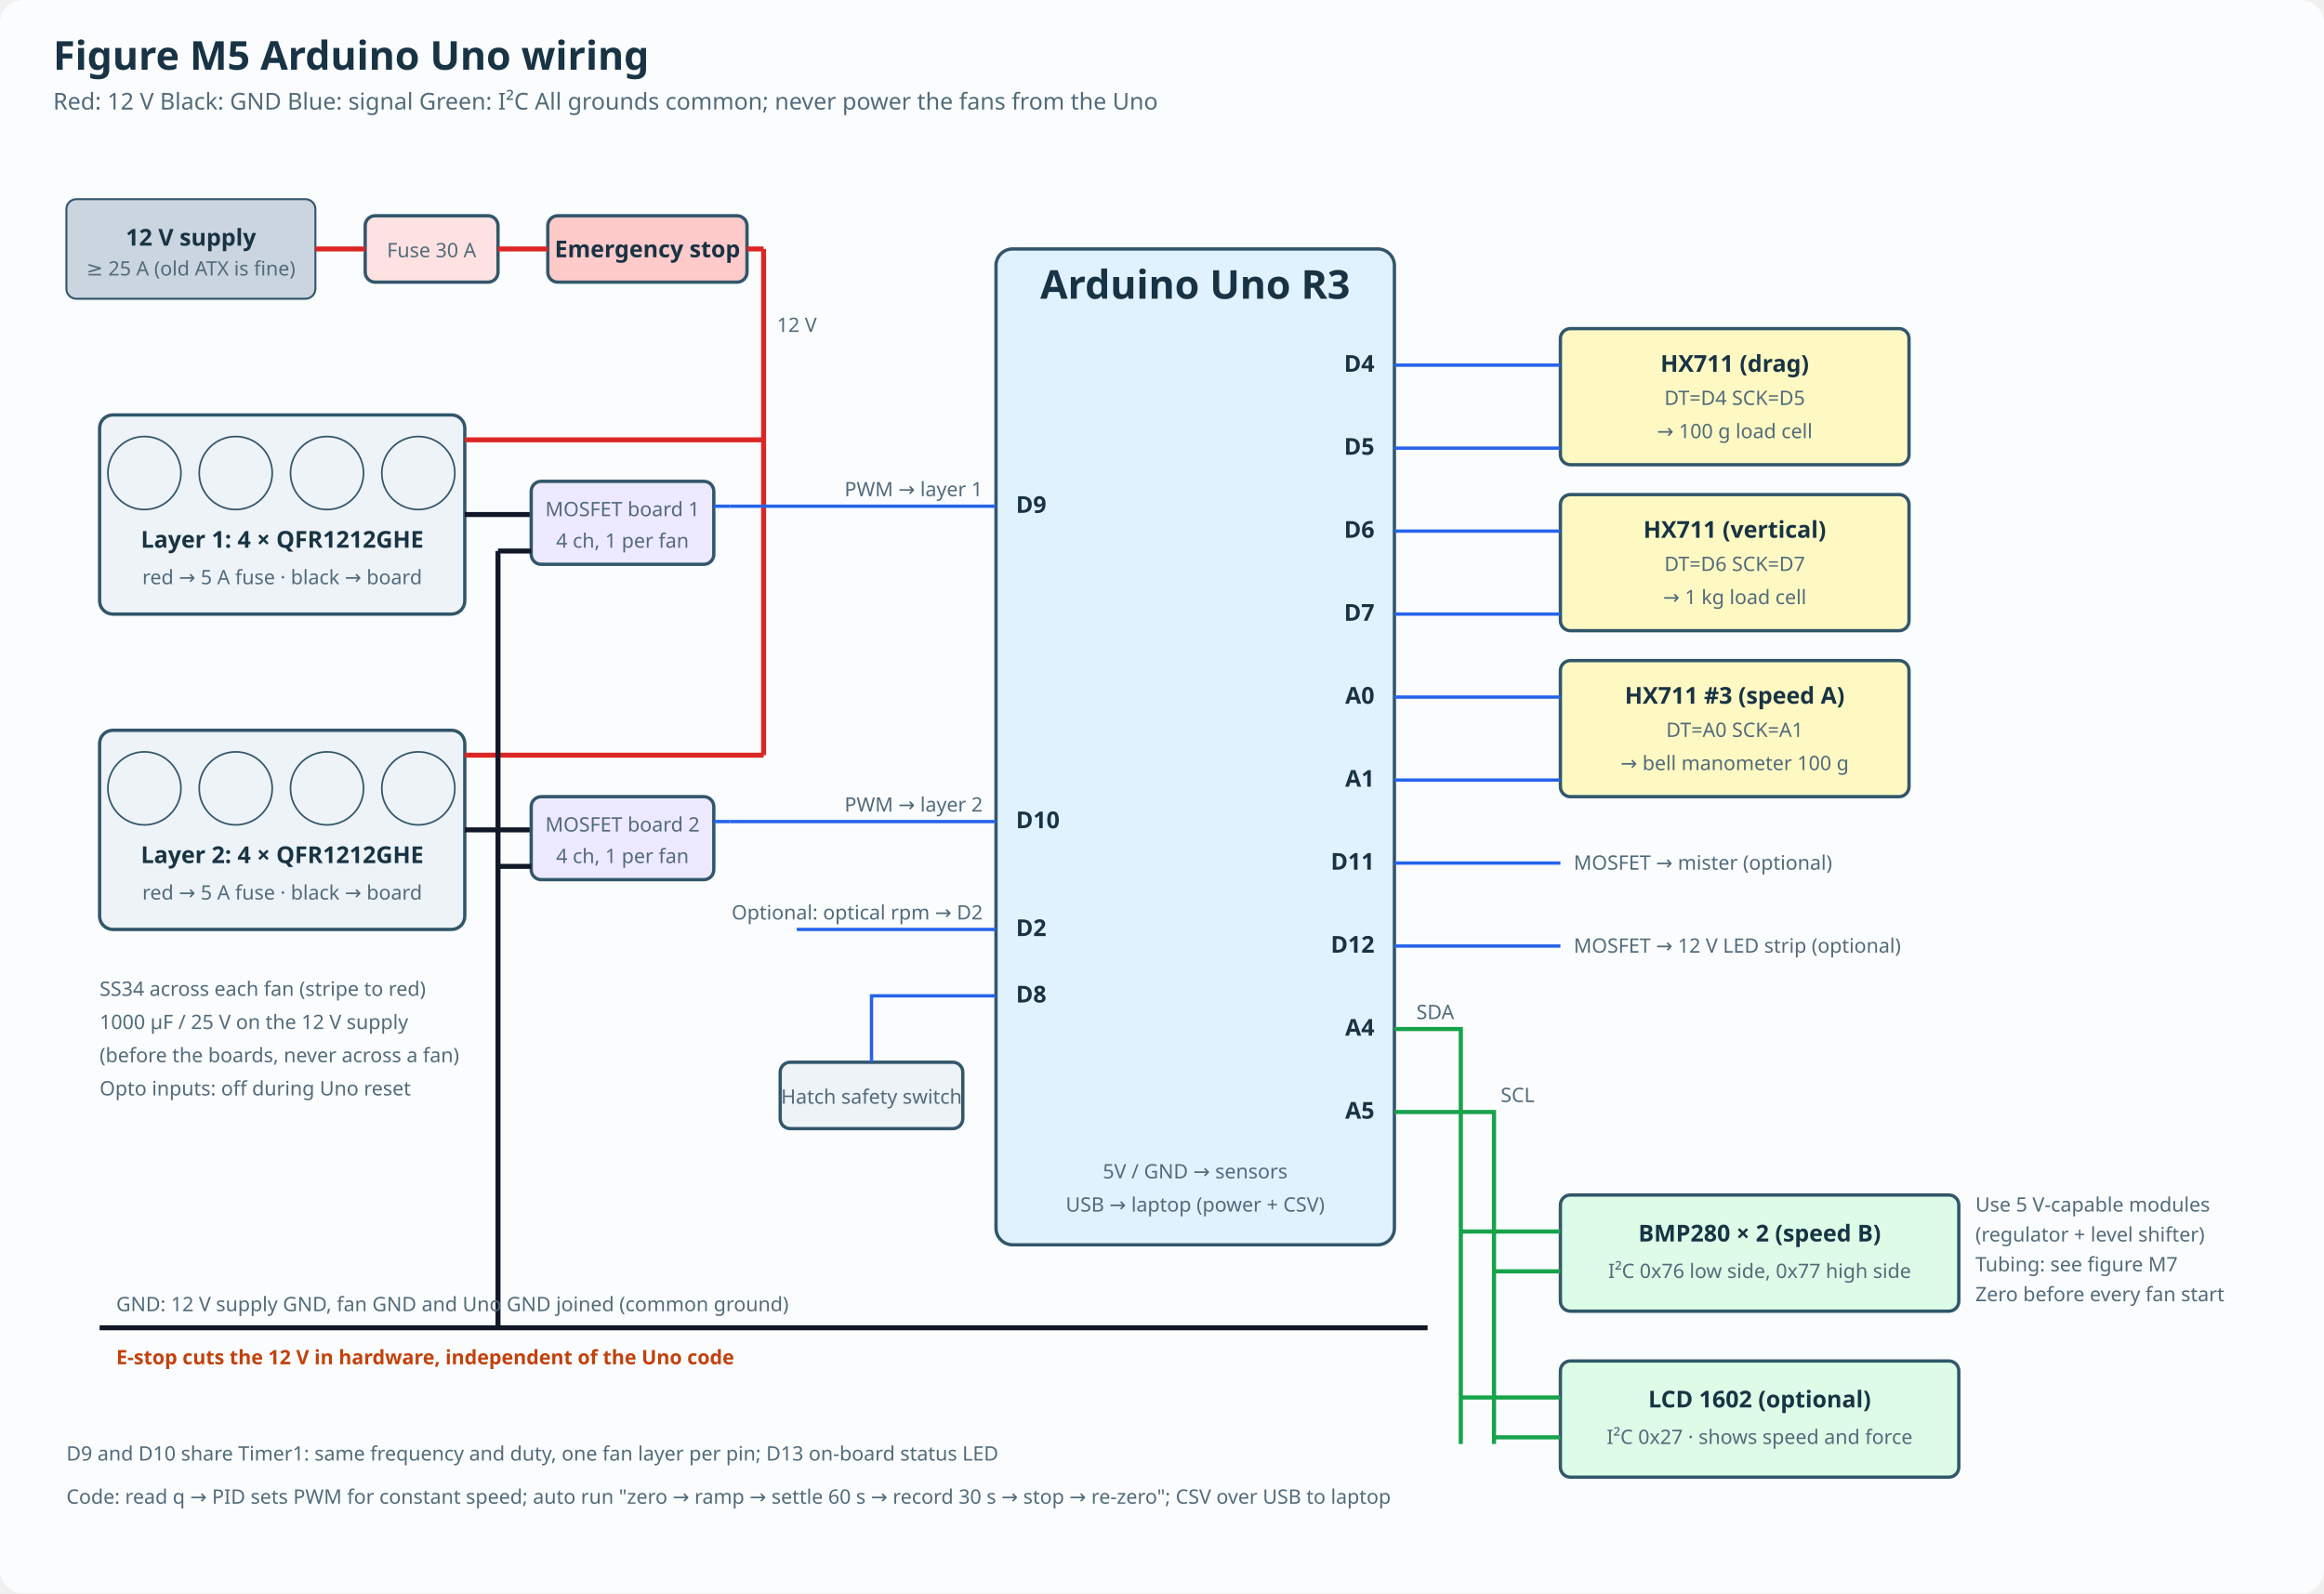
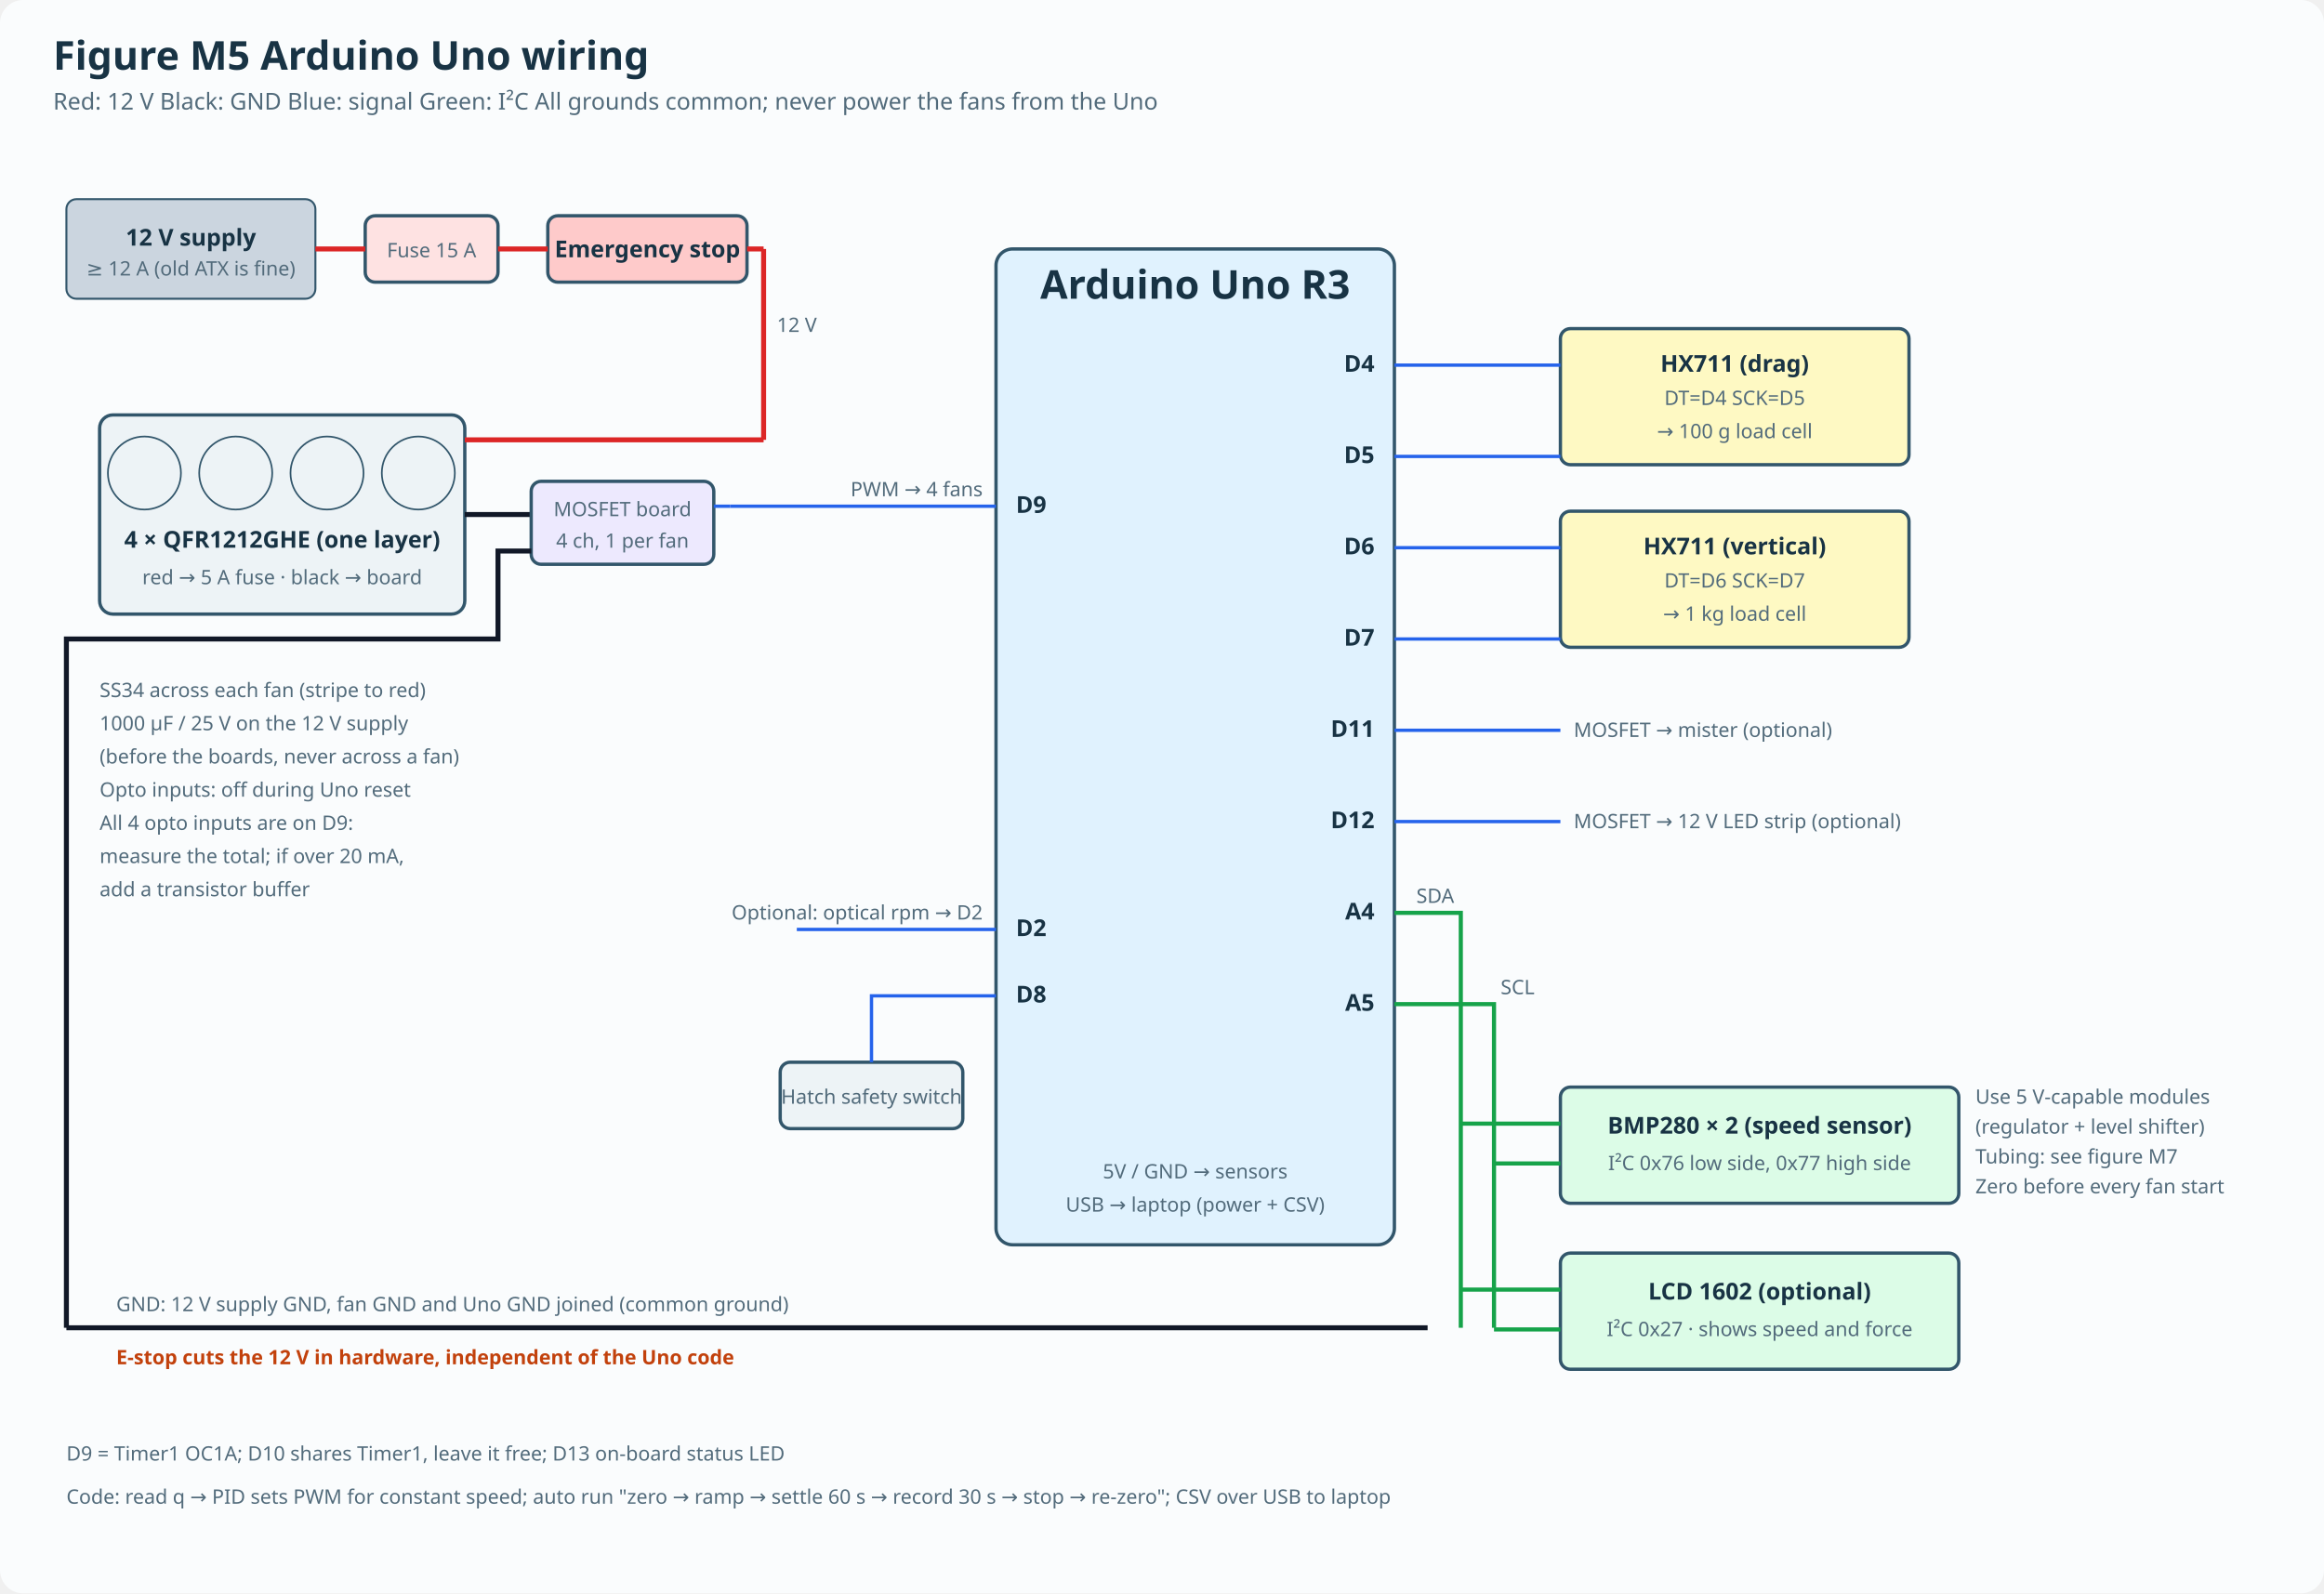
<svg xmlns="http://www.w3.org/2000/svg" width="1400" height="960" viewBox="0 0 1400 960" role="img" aria-labelledby="title desc">
  <defs>
    <marker id="a" viewBox="0 0 10 10" refX="10" refY="5" markerWidth="7" markerHeight="7" orient="auto-start-reverse">
      <path d="M0,1 L10,5 L0,9 z" fill="#6b7280" />
    </marker>
    <marker id="f" viewBox="0 0 10 10" refX="9" refY="5" markerWidth="8" markerHeight="8" orient="auto">
      <path d="M0,0 L10,5 L0,10 z" fill="#187c91" />
    </marker>
    <marker id="o" viewBox="0 0 10 10" refX="9" refY="5" markerWidth="7" markerHeight="7" orient="auto">
      <path d="M0,0 L10,5 L0,10 z" fill="#c2410c" />
    </marker>
    <pattern id="hc" width="5" height="8" patternUnits="userSpaceOnUse">
      <path d="M0 0V8 M0 4H5" stroke="#8aa4b2" stroke-width="0.8" />
    </pattern>
    <pattern id="hatch" width="6" height="6" patternUnits="userSpaceOnUse" patternTransform="rotate(45)">
      <path d="M0 0V6" stroke="#94a3b8" stroke-width="1" />
    </pattern>
    <style>
text{font-family:'PingFang TC','Heiti TC','Noto Sans TC','Microsoft JhengHei',sans-serif;fill:#183344}
.t{font-size:24px;font-weight:700} .st{font-size:14px;fill:#526b7b}
.l{font-size:14px;font-weight:600} .n{font-size:12px;fill:#526b7b} .d{font-size:12px;fill:#374151}
.w{font-size:12px;fill:#c2410c;font-weight:600}
.halo{paint-order:stroke;stroke:#ffffff;stroke-width:4px;stroke-linejoin:round}
.shell{stroke:#32566b;stroke-width:2;fill:#edf3f6}
.shell0{stroke:#32566b;stroke-width:2;fill:none}
.thin{stroke:#32566b;stroke-width:1;fill:none}
.pc{stroke:#32566b;stroke-width:2;fill:#e3f1f7}
.solid{stroke:#32566b;stroke-width:1.2;fill:#cbd5df}
.dark{stroke:#1f2937;stroke-width:1;fill:#4b5563}
.car{stroke:#475569;stroke-width:1.2;fill:#e2e8f0}
.air{stroke:#187c91;stroke-width:2;fill:none}
.airf{fill:#187c91}
.scr{stroke:#187c91;stroke-width:2;stroke-dasharray:6 4;fill:none}
.dim{stroke:#6b7280;stroke-width:1;fill:none}
.ext{stroke:#9ca3af;stroke-width:0.8;fill:none}
.guide{stroke:#cbd5e1;stroke-width:0.8;stroke-dasharray:3 4;fill:none}
.tbd{stroke:#c2410c;stroke-width:1.4;stroke-dasharray:5 3;fill:none}
.tbdf{stroke:#c2410c;stroke-width:1.4;stroke-dasharray:5 3;fill:#fff7ed}
.cl{stroke:#94a3b8;stroke-width:1;stroke-dasharray:14 4 2 4;fill:none}
.grid{stroke:#e5e7eb;stroke-width:1;fill:none}
.axis{stroke:#374151;stroke-width:1.2;fill:none}
.c1{stroke:#187c91;stroke-width:2.5;fill:none} .c2{stroke:#7c3aed;stroke-width:2.5;fill:none}
.c3{stroke:#187c91;stroke-width:2;stroke-dasharray:6 4;fill:none}
.bar{fill:#187c91} .bar2{fill:#94a3b8}
.hc{fill:url(#hc);stroke:#32566b;stroke-width:1}
</style>
  </defs>
  <rect width="1400" height="960" rx="14" fill="#fafcfd" />
  <text x="32.0" y="42.0" class="t" text-anchor="start">Figure M5  Arduino Uno wiring</text>
  <text x="32.0" y="66.0" class="st" text-anchor="start">Red: 12 V   Black: GND   Blue: signal   Green: I²C   All grounds common; never power the fans from the Uno</text>
  <rect x="600.0" y="150.0" width="240.0" height="600.0" class="shell" rx="10" style="fill:#e0f2fe" />
  <text x="720.0" y="180.0" class="t" text-anchor="middle">Arduino Uno R3</text>
  <text x="612.0" y="309.0" class="l" text-anchor="start">D9</text>
-   <text x="612.0" y="499.0" class="l" text-anchor="start">D10</text>
  <text x="612.0" y="564.0" class="l" text-anchor="start">D2</text>
  <text x="612.0" y="604.0" class="l" text-anchor="start">D8</text>
  <text x="828.0" y="224.0" class="l" text-anchor="end">D4</text>
-   <text x="828.0" y="274.0" class="l" text-anchor="end">D5</text>
-   <text x="828.0" y="324.0" class="l" text-anchor="end">D6</text>
-   <text x="828.0" y="374.0" class="l" text-anchor="end">D7</text>
-   <text x="828.0" y="424.0" class="l" text-anchor="end">A0</text>
-   <text x="828.0" y="474.0" class="l" text-anchor="end">A1</text>
-   <text x="828.0" y="524.0" class="l" text-anchor="end">D11</text>
-   <text x="828.0" y="574.0" class="l" text-anchor="end">D12</text>
-   <text x="828.0" y="624.0" class="l" text-anchor="end">A4</text>
-   <text x="828.0" y="674.0" class="l" text-anchor="end">A5</text>
+   <text x="828.0" y="279.0" class="l" text-anchor="end">D5</text>
+   <text x="828.0" y="334.0" class="l" text-anchor="end">D6</text>
+   <text x="828.0" y="389.0" class="l" text-anchor="end">D7</text>
+   <text x="828.0" y="444.0" class="l" text-anchor="end">D11</text>
+   <text x="828.0" y="499.0" class="l" text-anchor="end">D12</text>
+   <text x="828.0" y="554.0" class="l" text-anchor="end">A4</text>
+   <text x="828.0" y="609.0" class="l" text-anchor="end">A5</text>
  <text x="720.0" y="710.0" class="n" text-anchor="middle">5V / GND → sensors</text>
  <text x="720.0" y="730.0" class="n" text-anchor="middle">USB → laptop (power + CSV)</text>
  <rect x="40.0" y="120.0" width="150.0" height="60.0" class="solid" rx="6" />
  <text x="115.0" y="148.0" class="l" text-anchor="middle">12 V supply</text>
-   <text x="115.0" y="166.0" class="n" text-anchor="middle">≥ 25 A (old ATX is fine)</text>
+   <text x="115.0" y="166.0" class="n" text-anchor="middle">≥ 12 A (old ATX is fine)</text>
  <rect x="220.0" y="130.0" width="80.0" height="40.0" class="shell" rx="6" style="fill:#fee2e2" />
-   <text x="260.0" y="155.0" class="n" text-anchor="middle">Fuse 30 A</text>
+   <text x="260.0" y="155.0" class="n" text-anchor="middle">Fuse 15 A</text>
  <rect x="330.0" y="130.0" width="120.0" height="40.0" class="shell" rx="6" style="fill:#fecaca" />
  <text x="390.0" y="155.0" class="l" text-anchor="middle">Emergency stop</text>
  <line x1="190.0" y1="150.0" x2="220.0" y2="150.0" class="thin" style="stroke:#dc2626;stroke-width:3" />
  <line x1="300.0" y1="150.0" x2="330.0" y2="150.0" class="thin" style="stroke:#dc2626;stroke-width:3" />
  <line x1="450.0" y1="150.0" x2="460.0" y2="150.0" class="thin" style="stroke:#dc2626;stroke-width:3" />
  <rect x="60.0" y="250.0" width="220.0" height="120.0" class="shell" rx="8" />
  <circle cx="87.0" cy="285.0" r="22.0" class="thin" />
  <circle cx="142.0" cy="285.0" r="22.0" class="thin" />
  <circle cx="197.0" cy="285.0" r="22.0" class="thin" />
  <circle cx="252.0" cy="285.0" r="22.0" class="thin" />
-   <text x="170.0" y="330.0" class="l" text-anchor="middle">Layer 1: 4 × QFR1212GHE</text>
+   <text x="170.0" y="330.0" class="l" text-anchor="middle">4 × QFR1212GHE (one layer)</text>
  <text x="170.0" y="352.0" class="n" text-anchor="middle">red → 5 A fuse · black → board</text>
  <line x1="280.0" y1="265.0" x2="460.0" y2="265.0" class="thin" style="stroke:#dc2626;stroke-width:3" />
  <line x1="280.0" y1="310.0" x2="320.0" y2="310.0" class="thin" style="stroke:#111827;stroke-width:3" />
  <rect x="320.0" y="290.0" width="110.0" height="50.0" class="shell" rx="6" style="fill:#ede9fe" />
-   <text x="375.0" y="311.0" class="n" text-anchor="middle">MOSFET board 1</text>
+   <text x="375.0" y="311.0" class="n" text-anchor="middle">MOSFET board</text>
  <text x="375.0" y="330.0" class="n" text-anchor="middle">4 ch, 1 per fan</text>
-   <line x1="320.0" y1="332.0" x2="300.0" y2="332.0" class="thin" style="stroke:#111827;stroke-width:3" />
  <line x1="430.0" y1="305.0" x2="440.0" y2="305.0" class="thin" style="stroke:#2563eb;stroke-width:2" />
-   <rect x="60.0" y="440.0" width="220.0" height="120.0" class="shell" rx="8" />
-   <circle cx="87.0" cy="475.0" r="22.0" class="thin" />
-   <circle cx="142.0" cy="475.0" r="22.0" class="thin" />
-   <circle cx="197.0" cy="475.0" r="22.0" class="thin" />
-   <circle cx="252.0" cy="475.0" r="22.0" class="thin" />
-   <text x="170.0" y="520.0" class="l" text-anchor="middle">Layer 2: 4 × QFR1212GHE</text>
-   <text x="170.0" y="542.0" class="n" text-anchor="middle">red → 5 A fuse · black → board</text>
-   <line x1="280.0" y1="455.0" x2="460.0" y2="455.0" class="thin" style="stroke:#dc2626;stroke-width:3" />
-   <line x1="280.0" y1="500.0" x2="320.0" y2="500.0" class="thin" style="stroke:#111827;stroke-width:3" />
-   <rect x="320.0" y="480.0" width="110.0" height="50.0" class="shell" rx="6" style="fill:#ede9fe" />
-   <text x="375.0" y="501.0" class="n" text-anchor="middle">MOSFET board 2</text>
-   <text x="375.0" y="520.0" class="n" text-anchor="middle">4 ch, 1 per fan</text>
-   <line x1="320.0" y1="522.0" x2="300.0" y2="522.0" class="thin" style="stroke:#111827;stroke-width:3" />
-   <line x1="430.0" y1="495.0" x2="440.0" y2="495.0" class="thin" style="stroke:#2563eb;stroke-width:2" />
-   <line x1="300.0" y1="332.0" x2="300.0" y2="800.0" class="thin" style="stroke:#111827;stroke-width:3" />
-   <line x1="460.0" y1="150.0" x2="460.0" y2="455.0" class="thin" style="stroke:#dc2626;stroke-width:3" />
+   <path d="M320,332 L300,332 L300,385 L40,385 L40,800" class="thin" style="stroke:#111827;stroke-width:3" />
+   <line x1="460.0" y1="150.0" x2="460.0" y2="265.0" class="thin" style="stroke:#dc2626;stroke-width:3" />
  <text x="468.0" y="200.0" class="n" text-anchor="start">12 V</text>
  <line x1="440.0" y1="305.0" x2="600.0" y2="305.0" class="thin" style="stroke:#2563eb;stroke-width:2" />
-   <text x="592.0" y="299.0" class="n" text-anchor="end">PWM → layer 1</text>
-   <line x1="440.0" y1="495.0" x2="600.0" y2="495.0" class="thin" style="stroke:#2563eb;stroke-width:2" />
-   <text x="592.0" y="489.0" class="n" text-anchor="end">PWM → layer 2</text>
+   <text x="592.0" y="299.0" class="n" text-anchor="end">PWM → 4 fans</text>
  <line x1="480.0" y1="560.0" x2="600.0" y2="560.0" class="thin" style="stroke:#2563eb;stroke-width:2" />
  <text x="592.0" y="554.0" class="n" text-anchor="end">Optional: optical rpm → D2</text>
-   <text x="60.0" y="600.0" class="n" text-anchor="start">SS34 across each fan (stripe to red)</text>
-   <text x="60.0" y="620.0" class="n" text-anchor="start">1000 µF / 25 V on the 12 V supply</text>
-   <text x="60.0" y="640.0" class="n" text-anchor="start">(before the boards, never across a fan)</text>
-   <text x="60.0" y="660.0" class="n" text-anchor="start">Opto inputs: off during Uno reset</text>
+   <text x="60.0" y="420.0" class="n" text-anchor="start">SS34 across each fan (stripe to red)</text>
+   <text x="60.0" y="440.0" class="n" text-anchor="start">1000 µF / 25 V on the 12 V supply</text>
+   <text x="60.0" y="460.0" class="n" text-anchor="start">(before the boards, never across a fan)</text>
+   <text x="60.0" y="480.0" class="n" text-anchor="start">Opto inputs: off during Uno reset</text>
+   <text x="60.0" y="500.0" class="n" text-anchor="start">All 4 opto inputs are on D9:</text>
+   <text x="60.0" y="520.0" class="n" text-anchor="start">measure the total; if over 20 mA,</text>
+   <text x="60.0" y="540.0" class="n" text-anchor="start">add a transistor buffer</text>
  <rect x="470.0" y="640.0" width="110.0" height="40.0" class="shell" rx="6" />
  <text x="525.0" y="665.0" class="n" text-anchor="middle">Hatch safety switch</text>
  <path d="M525,640 L525,600 L600,600" class="thin" style="stroke:#2563eb;stroke-width:2" />
-   <line x1="60.0" y1="800.0" x2="860.0" y2="800.0" class="thin" style="stroke:#111827;stroke-width:3" />
+   <line x1="40.0" y1="800.0" x2="860.0" y2="800.0" class="thin" style="stroke:#111827;stroke-width:3" />
  <text x="70.0" y="790.0" class="n" text-anchor="start">GND: 12 V supply GND, fan GND and Uno GND joined (common ground)</text>
  <text x="70.0" y="822.0" class="w" text-anchor="start">E-stop cuts the 12 V in hardware, independent of the Uno code</text>
  <rect x="940.0" y="198.0" width="210.0" height="82.0" class="shell" rx="6" style="fill:#fef9c3" />
  <text x="1045.0" y="224.0" class="l" text-anchor="middle">HX711 (drag)</text>
  <text x="1045.0" y="244.0" class="n" text-anchor="middle">DT=D4  SCK=D5</text>
  <text x="1045.0" y="264.0" class="n" text-anchor="middle">→ 100 g load cell</text>
  <line x1="840.0" y1="220.0" x2="940.0" y2="220.0" class="thin" style="stroke:#2563eb;stroke-width:2" />
-   <line x1="840.0" y1="270.0" x2="940.0" y2="270.0" class="thin" style="stroke:#2563eb;stroke-width:2" />
-   <rect x="940.0" y="298.0" width="210.0" height="82.0" class="shell" rx="6" style="fill:#fef9c3" />
-   <text x="1045.0" y="324.0" class="l" text-anchor="middle">HX711 (vertical)</text>
-   <text x="1045.0" y="344.0" class="n" text-anchor="middle">DT=D6  SCK=D7</text>
-   <text x="1045.0" y="364.0" class="n" text-anchor="middle">→ 1 kg load cell</text>
-   <line x1="840.0" y1="320.0" x2="940.0" y2="320.0" class="thin" style="stroke:#2563eb;stroke-width:2" />
-   <line x1="840.0" y1="370.0" x2="940.0" y2="370.0" class="thin" style="stroke:#2563eb;stroke-width:2" />
-   <rect x="940.0" y="398.0" width="210.0" height="82.0" class="shell" rx="6" style="fill:#fef9c3" />
-   <text x="1045.0" y="424.0" class="l" text-anchor="middle">HX711 #3 (speed A)</text>
-   <text x="1045.0" y="444.0" class="n" text-anchor="middle">DT=A0  SCK=A1</text>
-   <text x="1045.0" y="464.0" class="n" text-anchor="middle">→ bell manometer 100 g</text>
-   <line x1="840.0" y1="420.0" x2="940.0" y2="420.0" class="thin" style="stroke:#2563eb;stroke-width:2" />
-   <line x1="840.0" y1="470.0" x2="940.0" y2="470.0" class="thin" style="stroke:#2563eb;stroke-width:2" />
-   <line x1="840.0" y1="520.0" x2="940.0" y2="520.0" class="thin" style="stroke:#2563eb;stroke-width:2" />
-   <text x="948.0" y="524.0" class="n" text-anchor="start">MOSFET → mister (optional)</text>
-   <line x1="840.0" y1="570.0" x2="940.0" y2="570.0" class="thin" style="stroke:#2563eb;stroke-width:2" />
-   <text x="948.0" y="574.0" class="n" text-anchor="start">MOSFET → 12 V LED strip (optional)</text>
-   <path d="M840,620 L880,620 L880,870" class="thin" style="stroke:#16a34a;stroke-width:2.5" />
-   <path d="M840,670 L900,670 L900,870" class="thin" style="stroke:#16a34a;stroke-width:2.5" />
-   <text x="876.0" y="614.0" class="n" text-anchor="end">SDA</text>
-   <text x="904.0" y="664.0" class="n" text-anchor="start">SCL</text>
-   <rect x="940.0" y="720.0" width="240.0" height="70.0" class="shell" rx="6" style="fill:#dcfce7" />
-   <text x="1060.0" y="748.0" class="l" text-anchor="middle">BMP280 × 2 (speed B)</text>
-   <text x="1060.0" y="770.0" class="n" text-anchor="middle">I²C 0x76 low side, 0x77 high side</text>
-   <line x1="880.0" y1="742.0" x2="940.0" y2="742.0" class="thin" style="stroke:#16a34a;stroke-width:2.5" />
-   <line x1="900.0" y1="766.0" x2="940.0" y2="766.0" class="thin" style="stroke:#16a34a;stroke-width:2.5" />
-   <rect x="940.0" y="820.0" width="240.0" height="70.0" class="shell" rx="6" style="fill:#dcfce7" />
-   <text x="1060.0" y="848.0" class="l" text-anchor="middle">LCD 1602 (optional)</text>
-   <text x="1060.0" y="870.0" class="n" text-anchor="middle">I²C 0x27 · shows speed and force</text>
-   <line x1="880.0" y1="842.0" x2="940.0" y2="842.0" class="thin" style="stroke:#16a34a;stroke-width:2.5" />
-   <line x1="900.0" y1="866.0" x2="940.0" y2="866.0" class="thin" style="stroke:#16a34a;stroke-width:2.5" />
-   <text x="1190.0" y="730.0" class="n" text-anchor="start">Use 5 V-capable modules</text>
-   <text x="1190.0" y="748.0" class="n" text-anchor="start">(regulator + level shifter)</text>
-   <text x="1190.0" y="766.0" class="n" text-anchor="start">Tubing: see figure M7</text>
-   <text x="1190.0" y="784.0" class="n" text-anchor="start">Zero before every fan start</text>
-   <text x="40.0" y="880.0" class="n" text-anchor="start">D9 and D10 share Timer1: same frequency and duty, one fan layer per pin; D13 on-board status LED</text>
+   <line x1="840.0" y1="275.0" x2="940.0" y2="275.0" class="thin" style="stroke:#2563eb;stroke-width:2" />
+   <rect x="940.0" y="308.0" width="210.0" height="82.0" class="shell" rx="6" style="fill:#fef9c3" />
+   <text x="1045.0" y="334.0" class="l" text-anchor="middle">HX711 (vertical)</text>
+   <text x="1045.0" y="354.0" class="n" text-anchor="middle">DT=D6  SCK=D7</text>
+   <text x="1045.0" y="374.0" class="n" text-anchor="middle">→ 1 kg load cell</text>
+   <line x1="840.0" y1="330.0" x2="940.0" y2="330.0" class="thin" style="stroke:#2563eb;stroke-width:2" />
+   <line x1="840.0" y1="385.0" x2="940.0" y2="385.0" class="thin" style="stroke:#2563eb;stroke-width:2" />
+   <line x1="840.0" y1="440.0" x2="940.0" y2="440.0" class="thin" style="stroke:#2563eb;stroke-width:2" />
+   <text x="948.0" y="444.0" class="n" text-anchor="start">MOSFET → mister (optional)</text>
+   <line x1="840.0" y1="495.0" x2="940.0" y2="495.0" class="thin" style="stroke:#2563eb;stroke-width:2" />
+   <text x="948.0" y="499.0" class="n" text-anchor="start">MOSFET → 12 V LED strip (optional)</text>
+   <path d="M840,550 L880,550 L880,800" class="thin" style="stroke:#16a34a;stroke-width:2.5" />
+   <path d="M840,605 L900,605 L900,800" class="thin" style="stroke:#16a34a;stroke-width:2.5" />
+   <text x="876.0" y="544.0" class="n" text-anchor="end">SDA</text>
+   <text x="904.0" y="599.0" class="n" text-anchor="start">SCL</text>
+   <rect x="940.0" y="655.0" width="240.0" height="70.0" class="shell" rx="6" style="fill:#dcfce7" />
+   <text x="1060.0" y="683.0" class="l" text-anchor="middle">BMP280 × 2 (speed sensor)</text>
+   <text x="1060.0" y="705.0" class="n" text-anchor="middle">I²C 0x76 low side, 0x77 high side</text>
+   <line x1="880.0" y1="677.0" x2="940.0" y2="677.0" class="thin" style="stroke:#16a34a;stroke-width:2.5" />
+   <line x1="900.0" y1="701.0" x2="940.0" y2="701.0" class="thin" style="stroke:#16a34a;stroke-width:2.5" />
+   <rect x="940.0" y="755.0" width="240.0" height="70.0" class="shell" rx="6" style="fill:#dcfce7" />
+   <text x="1060.0" y="783.0" class="l" text-anchor="middle">LCD 1602 (optional)</text>
+   <text x="1060.0" y="805.0" class="n" text-anchor="middle">I²C 0x27 · shows speed and force</text>
+   <line x1="880.0" y1="777.0" x2="940.0" y2="777.0" class="thin" style="stroke:#16a34a;stroke-width:2.5" />
+   <line x1="900.0" y1="801.0" x2="940.0" y2="801.0" class="thin" style="stroke:#16a34a;stroke-width:2.5" />
+   <text x="1190.0" y="665.0" class="n" text-anchor="start">Use 5 V-capable modules</text>
+   <text x="1190.0" y="683.0" class="n" text-anchor="start">(regulator + level shifter)</text>
+   <text x="1190.0" y="701.0" class="n" text-anchor="start">Tubing: see figure M7</text>
+   <text x="1190.0" y="719.0" class="n" text-anchor="start">Zero before every fan start</text>
+   <text x="40.0" y="880.0" class="n" text-anchor="start">D9 = Timer1 OC1A; D10 shares Timer1, leave it free; D13 on-board status LED</text>
  <text x="40.0" y="906.0" class="n" text-anchor="start">Code: read q → PID sets PWM for constant speed; auto run "zero → ramp → settle 60 s → record 30 s → stop → re-zero"; CSV over USB to laptop</text>
</svg>
